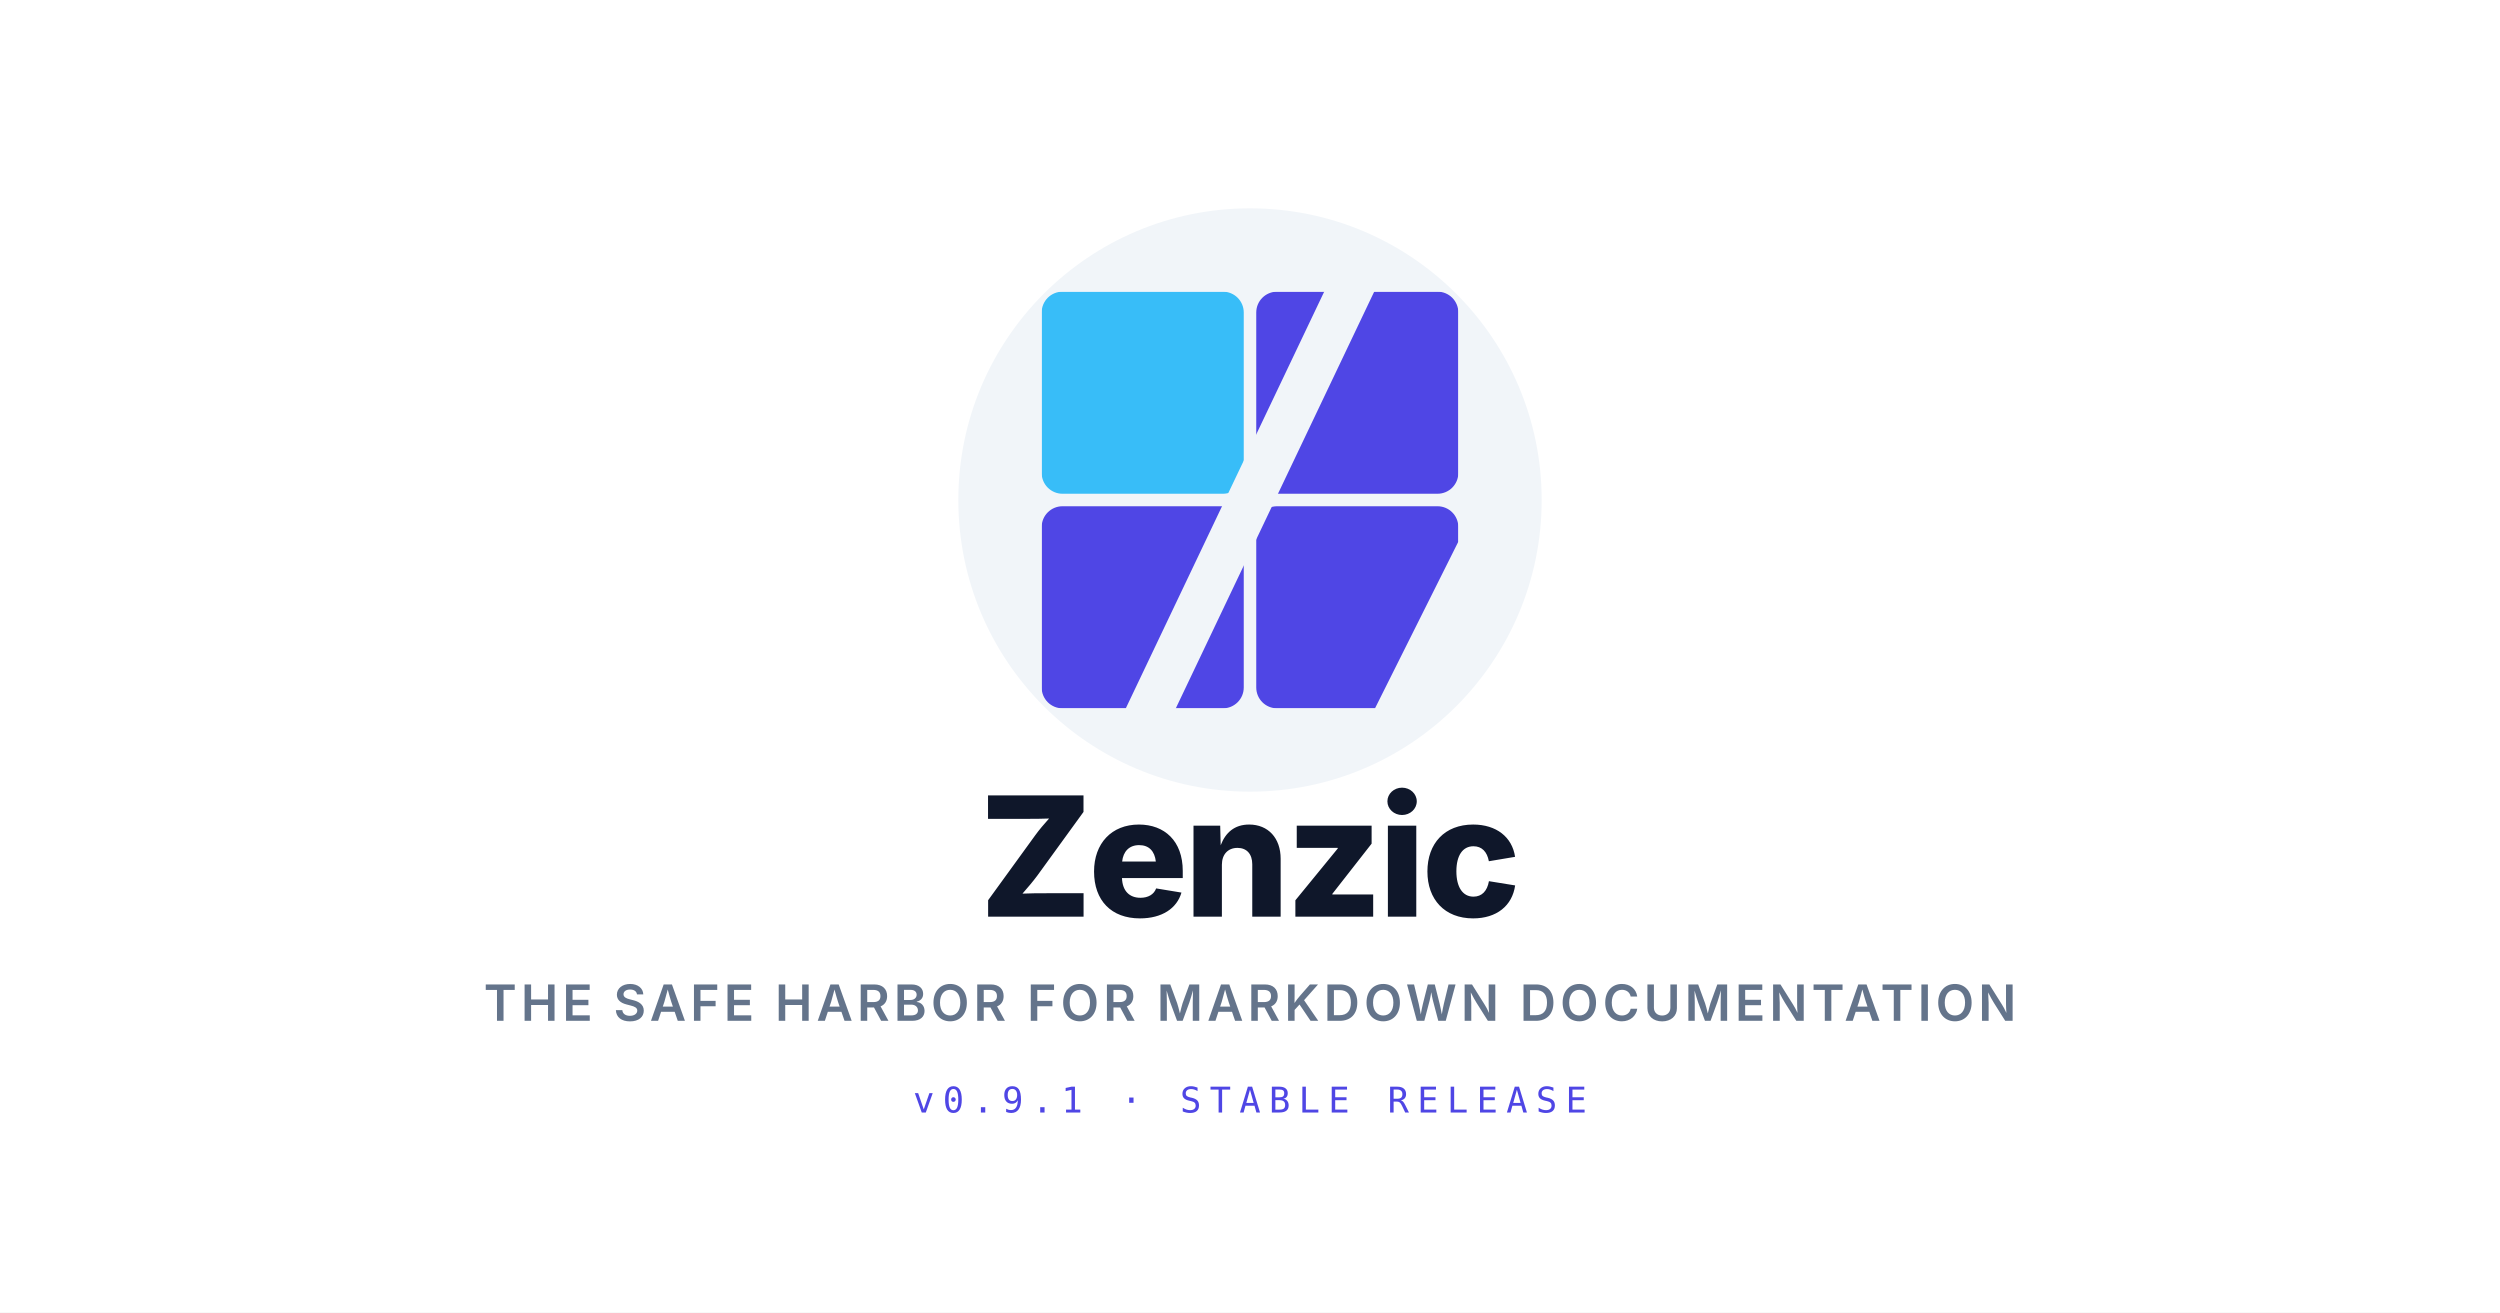
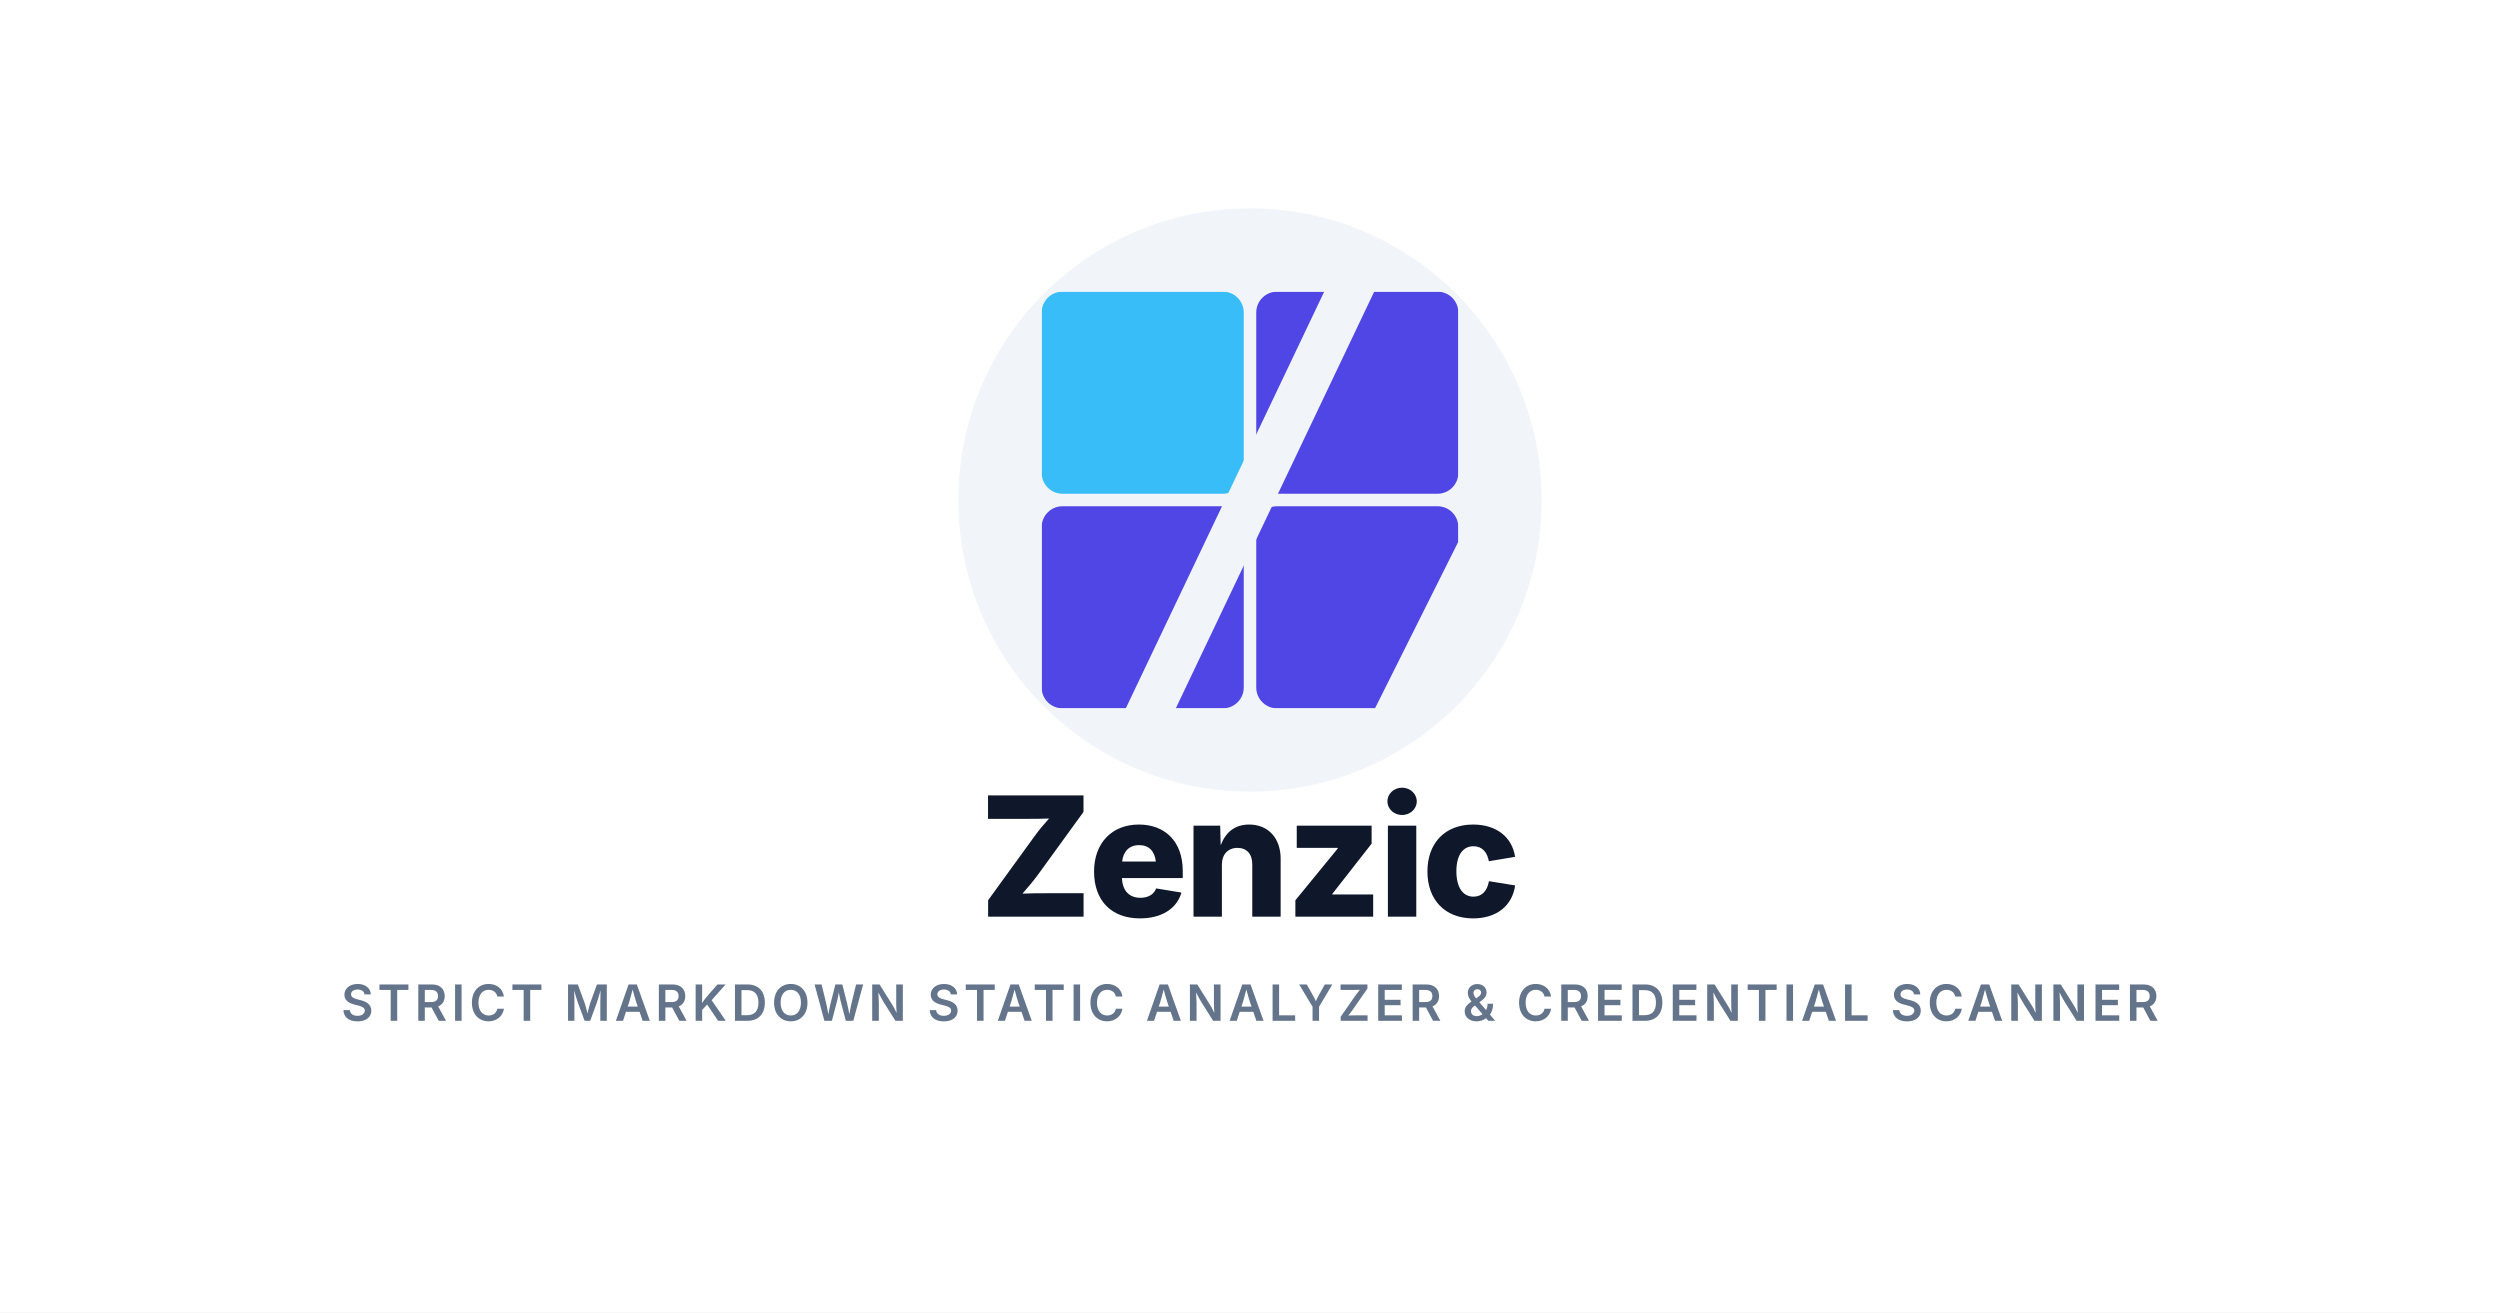
<svg xmlns="http://www.w3.org/2000/svg" viewBox="0 0 1200 630">
  <defs>
    <clipPath id="br-clip-og-lt">
      <rect x="103" y="103" width="97" height="97" rx="10" />
    </clipPath>
    <mask id="slash-cut-og-lt">
      <rect x="0" y="0" width="200" height="200" fill="white" />
      <polygon points="162,-5 138,-5 38,205 62,205" fill="black" />
    </mask>
  </defs>
  <rect x="0" y="0" width="1200" height="630" fill="#ffffff" />
  <circle cx="600" cy="240" r="140" fill="#f1f5f9" />
  <g transform="translate(500, 140) scale(1)">
    <g mask="url(#slash-cut-og-lt)">
      <rect x="0" y="0" width="97" height="97" rx="10" fill="#38bdf8" />
      <rect x="103" y="0" width="97" height="97" rx="10" fill="#4f46e5" />
      <rect x="0" y="103" width="97" height="97" rx="10" fill="#4f46e5" />
      <g clip-path="url(#br-clip-og-lt)">
        <polygon points="103,103 200,103 200,120 160,200 103,200" fill="#4f46e5" />
      </g>
    </g>
  </g>
  <text x="600" y="440" font-family="system-ui, -apple-system, sans-serif" font-weight="800" font-size="80" fill="#0f172a" text-anchor="middle" letter-spacing="-2">Zenzic</text>
-   <text x="600" y="490" font-family="system-ui, -apple-system, sans-serif" font-weight="600" font-size="24" fill="#64748b" text-anchor="middle" letter-spacing="2">THE SAFE HARBOR FOR MARKDOWN DOCUMENTATION</text>
-   <text x="600" y="534" font-family="ui-monospace, SFMono-Regular, monospace" font-weight="500" font-size="17" fill="#4f46e5" text-anchor="middle" letter-spacing="4">v0.9.1 · STABLE RELEASE</text>
+   <text x="600" y="490" font-family="system-ui, -apple-system, sans-serif" font-weight="600" font-size="24" fill="#64748b" text-anchor="middle" letter-spacing="2">STRICT MARKDOWN STATIC ANALYZER &amp; CREDENTIAL SCANNER</text>
</svg>
